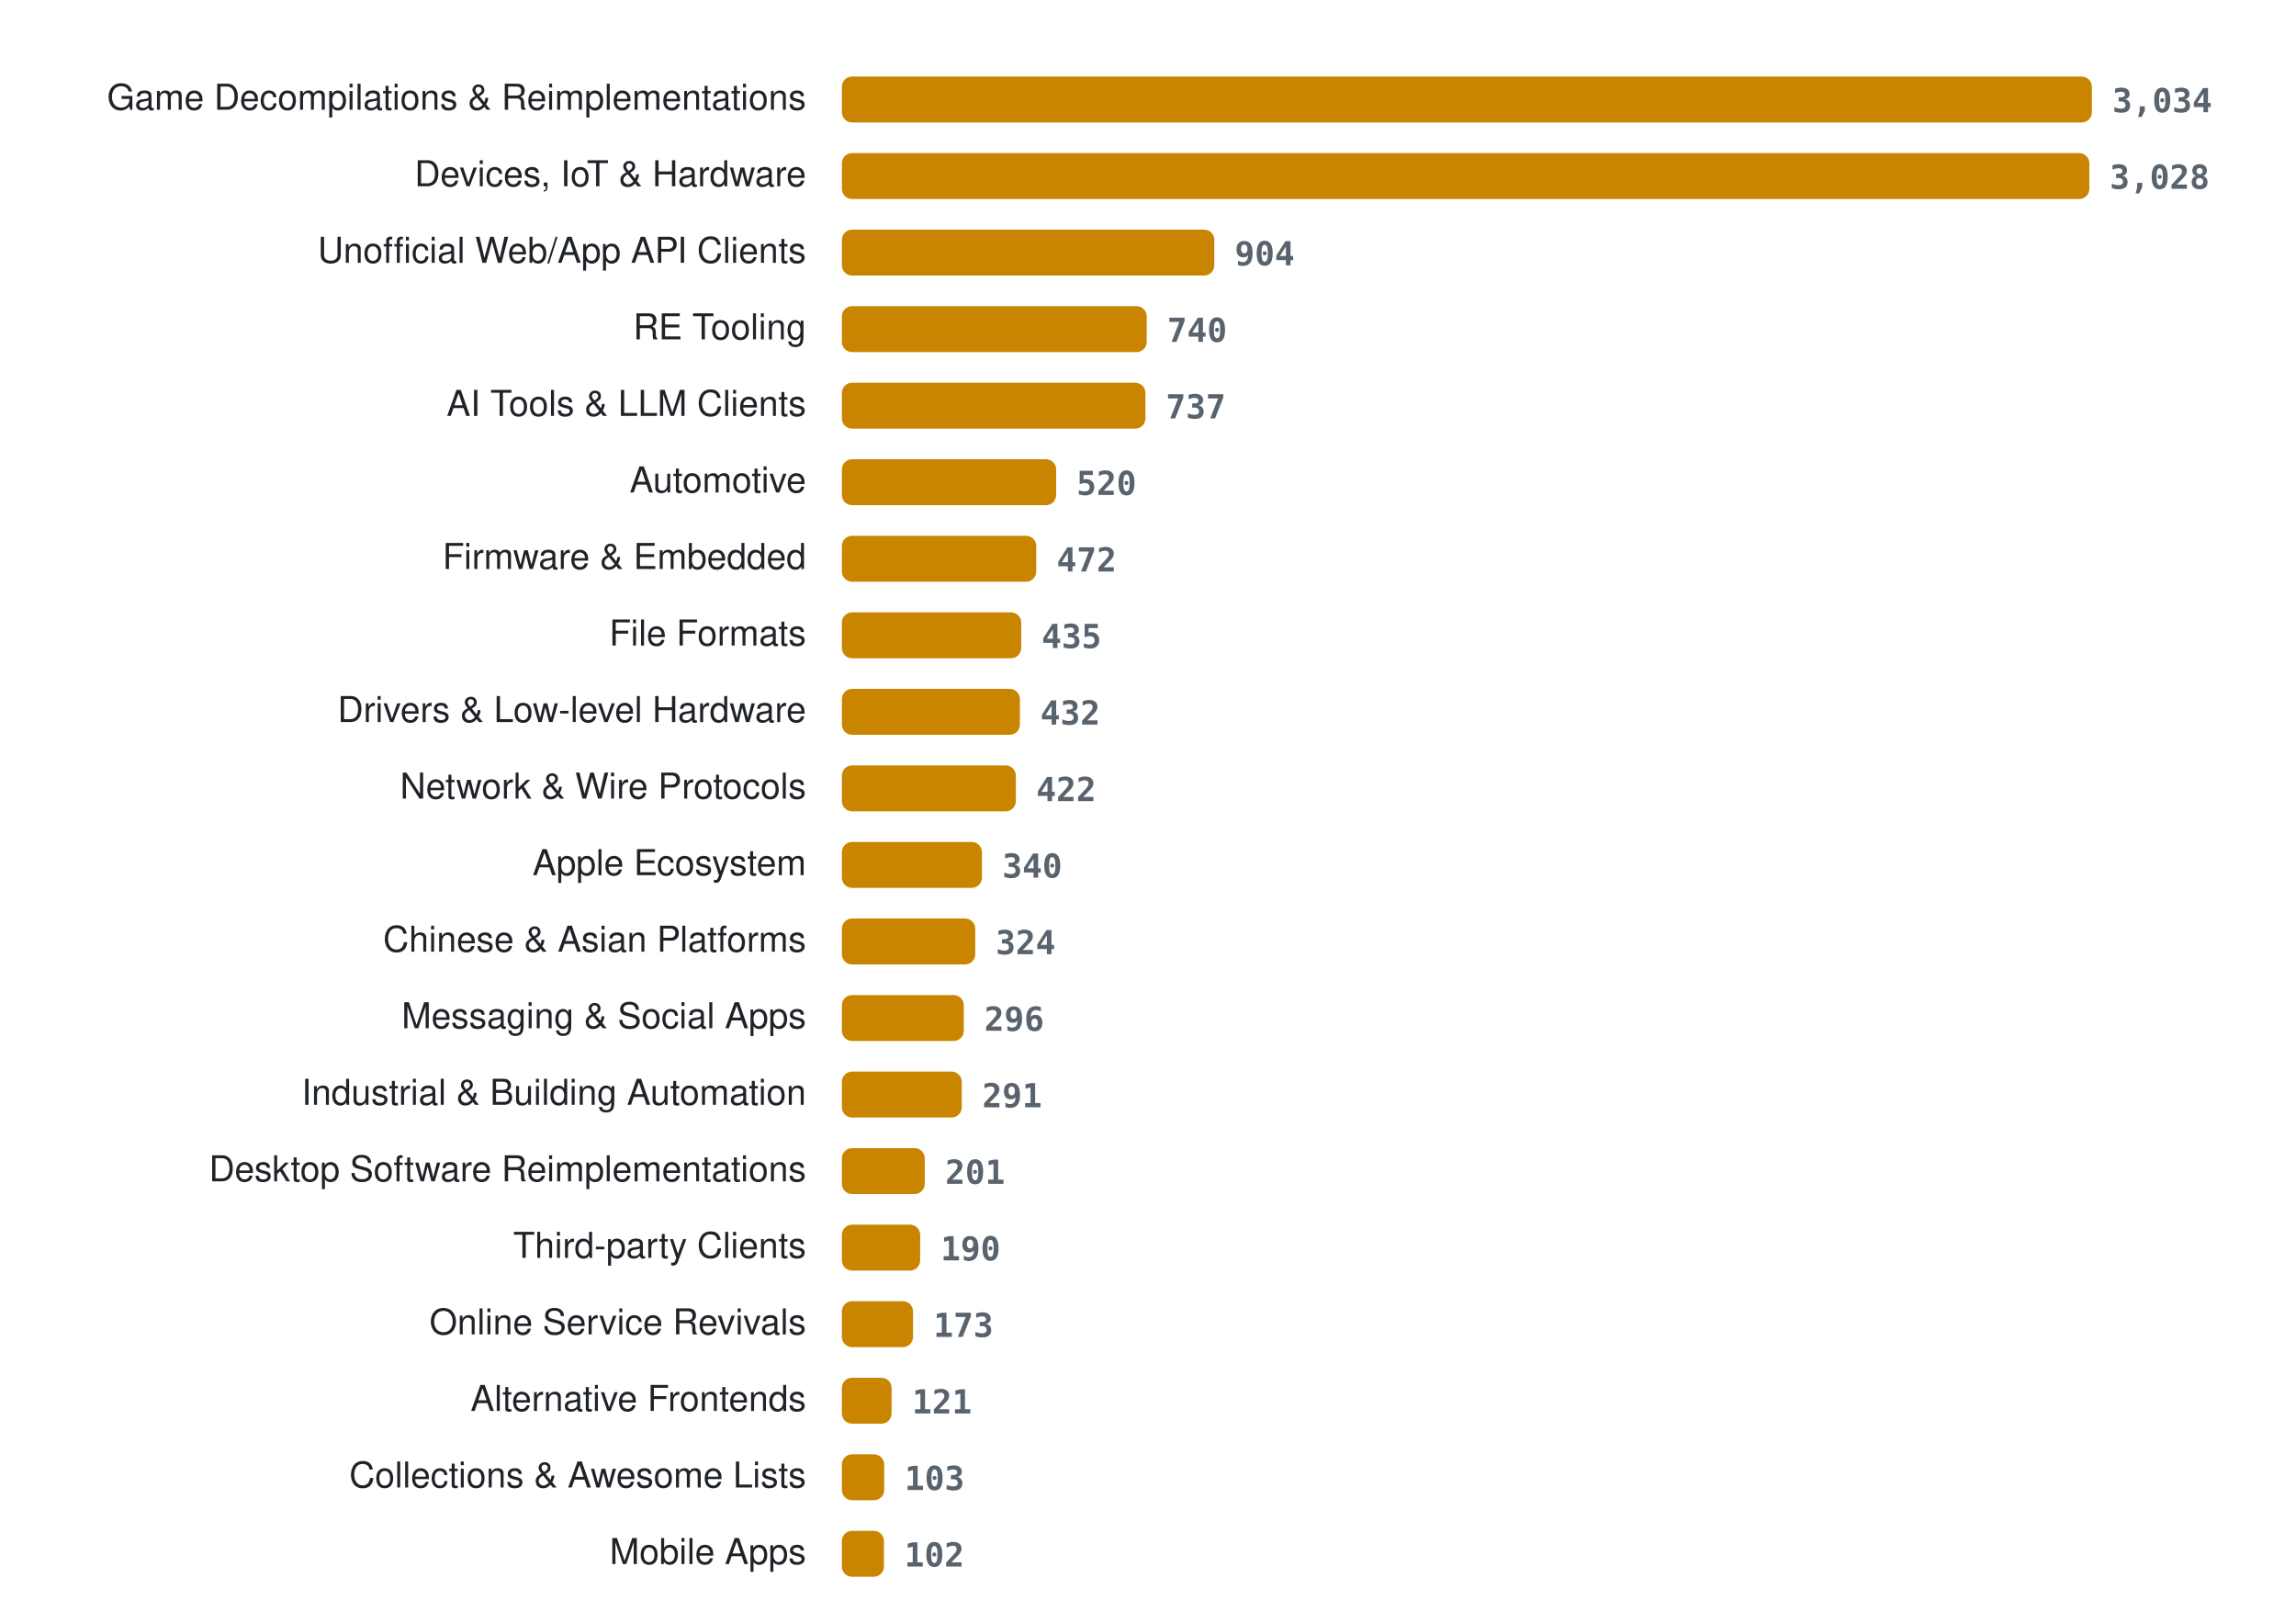
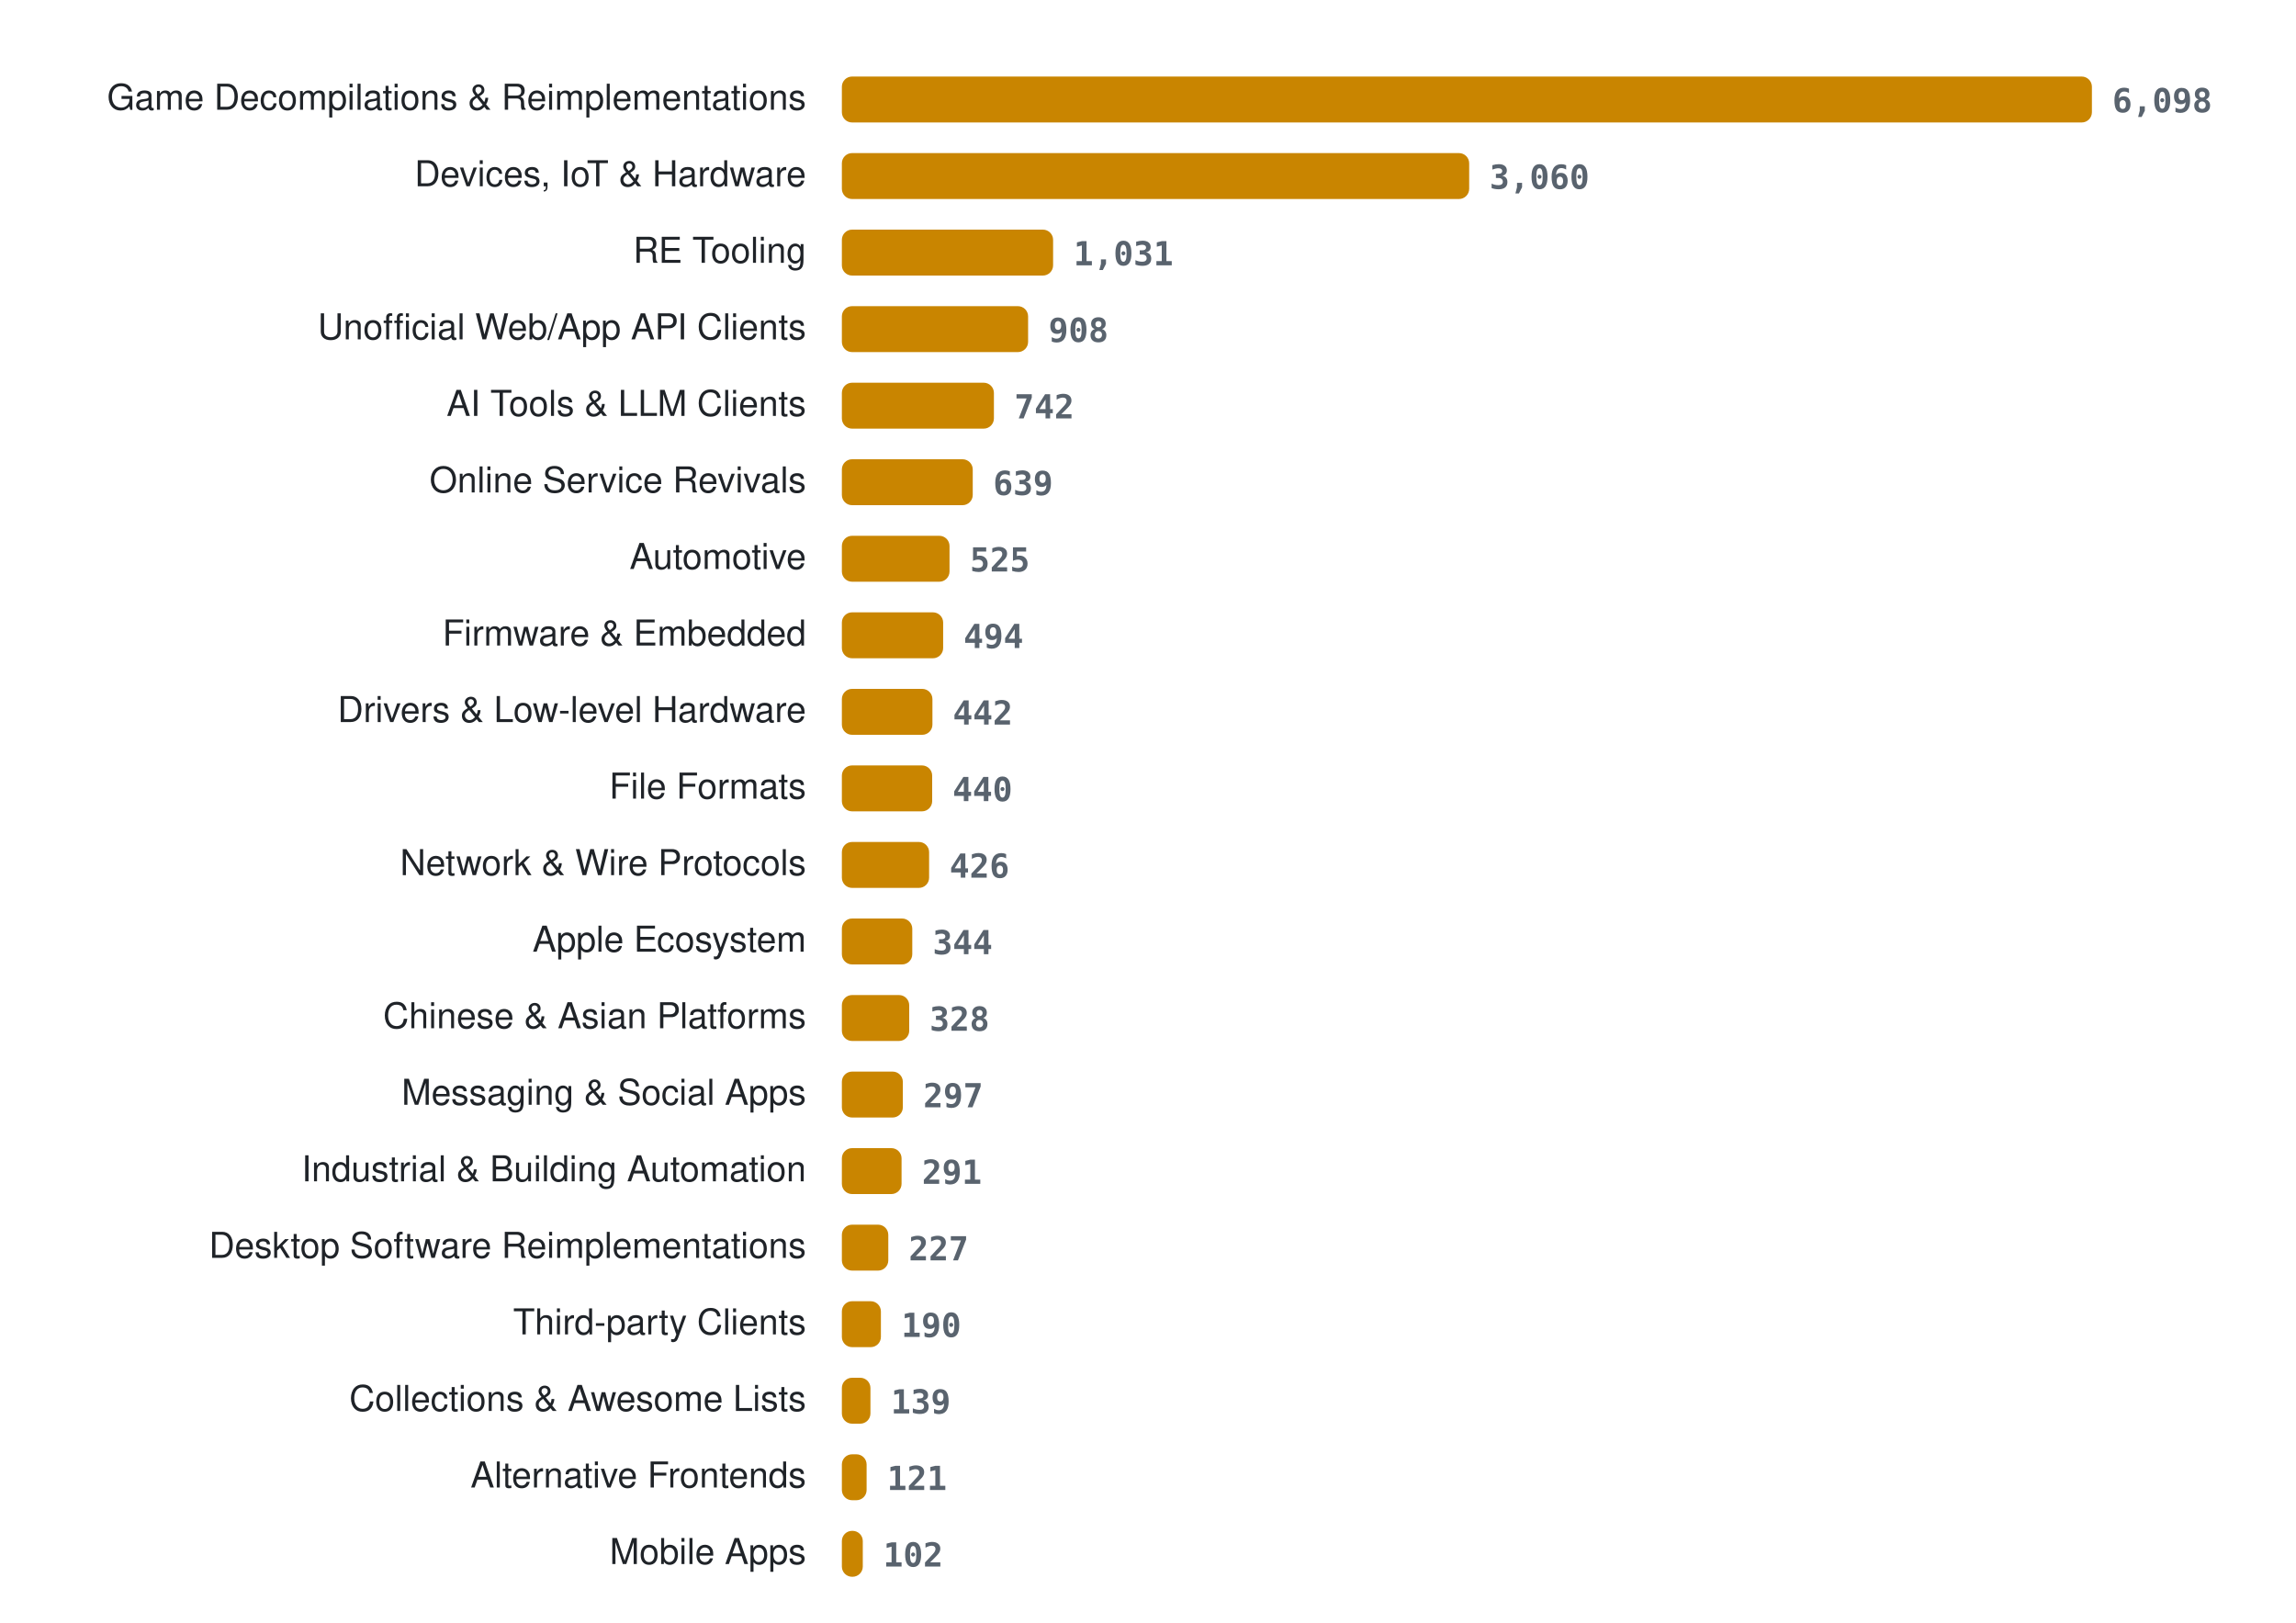
<svg xmlns="http://www.w3.org/2000/svg" width="900" height="636" viewBox="0 0 900 636" role="img" aria-label="Projects per category">
  <style>
.lab{font:14px -apple-system, BlinkMacSystemFont, 'Segoe UI', Helvetica, Arial, sans-serif;fill:#1f2328} .val{font:600 13px ui-monospace, SFMono-Regular, Menlo, Consolas, monospace;fill:#59636e} .bar{fill:#c98500}
@media (prefers-color-scheme: dark){ .lab{fill:#e6edf3} .val{fill:#9198a1} .bar{fill:#ffb000} }
</style>
  <text x="316" y="43" class="lab" text-anchor="end">Game Decompilations &amp; Reimplementations</text>
  <rect x="330" y="30" width="490.0" height="18" rx="4" class="bar" />
-   <text x="828.0" y="44" class="val">3,034</text>
+   <text x="828.0" y="44" class="val">6,098</text>
  <text x="316" y="73" class="lab" text-anchor="end">Devices, IoT &amp; Hardware</text>
-   <rect x="330" y="60" width="489.0" height="18" rx="4" class="bar" />
-   <text x="827.0" y="74" class="val">3,028</text>
-   <text x="316" y="103" class="lab" text-anchor="end">Unofficial Web/App API Clients</text>
-   <rect x="330" y="90" width="146.0" height="18" rx="4" class="bar" />
-   <text x="484.0" y="104" class="val">904</text>
-   <text x="316" y="133" class="lab" text-anchor="end">RE Tooling</text>
-   <rect x="330" y="120" width="119.5" height="18" rx="4" class="bar" />
-   <text x="457.5" y="134" class="val">740</text>
+   <rect x="330" y="60" width="245.9" height="18" rx="4" class="bar" />
+   <text x="583.9" y="74" class="val">3,060</text>
+   <text x="316" y="103" class="lab" text-anchor="end">RE Tooling</text>
+   <rect x="330" y="90" width="82.8" height="18" rx="4" class="bar" />
+   <text x="420.8" y="104" class="val">1,031</text>
+   <text x="316" y="133" class="lab" text-anchor="end">Unofficial Web/App API Clients</text>
+   <rect x="330" y="120" width="73.0" height="18" rx="4" class="bar" />
+   <text x="411.0" y="134" class="val">908</text>
  <text x="316" y="163" class="lab" text-anchor="end">AI Tools &amp; LLM Clients</text>
-   <rect x="330" y="150" width="119.0" height="18" rx="4" class="bar" />
-   <text x="457.0" y="164" class="val">737</text>
-   <text x="316" y="193" class="lab" text-anchor="end">Automotive</text>
-   <rect x="330" y="180" width="84.0" height="18" rx="4" class="bar" />
-   <text x="422.0" y="194" class="val">520</text>
-   <text x="316" y="223" class="lab" text-anchor="end">Firmware &amp; Embedded</text>
-   <rect x="330" y="210" width="76.2" height="18" rx="4" class="bar" />
-   <text x="414.2" y="224" class="val">472</text>
-   <text x="316" y="253" class="lab" text-anchor="end">File Formats</text>
-   <rect x="330" y="240" width="70.3" height="18" rx="4" class="bar" />
-   <text x="408.3" y="254" class="val">435</text>
+   <rect x="330" y="150" width="59.6" height="18" rx="4" class="bar" />
+   <text x="397.6" y="164" class="val">742</text>
+   <text x="316" y="193" class="lab" text-anchor="end">Online Service Revivals</text>
+   <rect x="330" y="180" width="51.3" height="18" rx="4" class="bar" />
+   <text x="389.3" y="194" class="val">639</text>
+   <text x="316" y="223" class="lab" text-anchor="end">Automotive</text>
+   <rect x="330" y="210" width="42.2" height="18" rx="4" class="bar" />
+   <text x="380.2" y="224" class="val">525</text>
+   <text x="316" y="253" class="lab" text-anchor="end">Firmware &amp; Embedded</text>
+   <rect x="330" y="240" width="39.7" height="18" rx="4" class="bar" />
+   <text x="377.7" y="254" class="val">494</text>
  <text x="316" y="283" class="lab" text-anchor="end">Drivers &amp; Low-level Hardware</text>
-   <rect x="330" y="270" width="69.8" height="18" rx="4" class="bar" />
-   <text x="407.8" y="284" class="val">432</text>
-   <text x="316" y="313" class="lab" text-anchor="end">Network &amp; Wire Protocols</text>
-   <rect x="330" y="300" width="68.2" height="18" rx="4" class="bar" />
-   <text x="406.2" y="314" class="val">422</text>
-   <text x="316" y="343" class="lab" text-anchor="end">Apple Ecosystem</text>
-   <rect x="330" y="330" width="54.9" height="18" rx="4" class="bar" />
-   <text x="392.9" y="344" class="val">340</text>
-   <text x="316" y="373" class="lab" text-anchor="end">Chinese &amp; Asian Platforms</text>
-   <rect x="330" y="360" width="52.3" height="18" rx="4" class="bar" />
-   <text x="390.3" y="374" class="val">324</text>
-   <text x="316" y="403" class="lab" text-anchor="end">Messaging &amp; Social Apps</text>
-   <rect x="330" y="390" width="47.8" height="18" rx="4" class="bar" />
-   <text x="385.8" y="404" class="val">296</text>
-   <text x="316" y="433" class="lab" text-anchor="end">Industrial &amp; Building Automation</text>
-   <rect x="330" y="420" width="47.0" height="18" rx="4" class="bar" />
-   <text x="385.0" y="434" class="val">291</text>
-   <text x="316" y="463" class="lab" text-anchor="end">Desktop Software Reimplementations</text>
-   <rect x="330" y="450" width="32.5" height="18" rx="4" class="bar" />
-   <text x="370.5" y="464" class="val">201</text>
-   <text x="316" y="493" class="lab" text-anchor="end">Third-party Clients</text>
-   <rect x="330" y="480" width="30.7" height="18" rx="4" class="bar" />
-   <text x="368.7" y="494" class="val">190</text>
-   <text x="316" y="523" class="lab" text-anchor="end">Online Service Revivals</text>
-   <rect x="330" y="510" width="27.9" height="18" rx="4" class="bar" />
-   <text x="365.9" y="524" class="val">173</text>
-   <text x="316" y="553" class="lab" text-anchor="end">Alternative Frontends</text>
-   <rect x="330" y="540" width="19.5" height="18" rx="4" class="bar" />
-   <text x="357.5" y="554" class="val">121</text>
-   <text x="316" y="583" class="lab" text-anchor="end">Collections &amp; Awesome Lists</text>
-   <rect x="330" y="570" width="16.6" height="18" rx="4" class="bar" />
-   <text x="354.6" y="584" class="val">103</text>
+   <rect x="330" y="270" width="35.5" height="18" rx="4" class="bar" />
+   <text x="373.5" y="284" class="val">442</text>
+   <text x="316" y="313" class="lab" text-anchor="end">File Formats</text>
+   <rect x="330" y="300" width="35.4" height="18" rx="4" class="bar" />
+   <text x="373.4" y="314" class="val">440</text>
+   <text x="316" y="343" class="lab" text-anchor="end">Network &amp; Wire Protocols</text>
+   <rect x="330" y="330" width="34.2" height="18" rx="4" class="bar" />
+   <text x="372.2" y="344" class="val">426</text>
+   <text x="316" y="373" class="lab" text-anchor="end">Apple Ecosystem</text>
+   <rect x="330" y="360" width="27.6" height="18" rx="4" class="bar" />
+   <text x="365.6" y="374" class="val">344</text>
+   <text x="316" y="403" class="lab" text-anchor="end">Chinese &amp; Asian Platforms</text>
+   <rect x="330" y="390" width="26.4" height="18" rx="4" class="bar" />
+   <text x="364.4" y="404" class="val">328</text>
+   <text x="316" y="433" class="lab" text-anchor="end">Messaging &amp; Social Apps</text>
+   <rect x="330" y="420" width="23.9" height="18" rx="4" class="bar" />
+   <text x="361.9" y="434" class="val">297</text>
+   <text x="316" y="463" class="lab" text-anchor="end">Industrial &amp; Building Automation</text>
+   <rect x="330" y="450" width="23.4" height="18" rx="4" class="bar" />
+   <text x="361.4" y="464" class="val">291</text>
+   <text x="316" y="493" class="lab" text-anchor="end">Desktop Software Reimplementations</text>
+   <rect x="330" y="480" width="18.2" height="18" rx="4" class="bar" />
+   <text x="356.2" y="494" class="val">227</text>
+   <text x="316" y="523" class="lab" text-anchor="end">Third-party Clients</text>
+   <rect x="330" y="510" width="15.3" height="18" rx="4" class="bar" />
+   <text x="353.3" y="524" class="val">190</text>
+   <text x="316" y="553" class="lab" text-anchor="end">Collections &amp; Awesome Lists</text>
+   <rect x="330" y="540" width="11.2" height="18" rx="4" class="bar" />
+   <text x="349.2" y="554" class="val">139</text>
+   <text x="316" y="583" class="lab" text-anchor="end">Alternative Frontends</text>
+   <rect x="330" y="570" width="9.7" height="18" rx="4" class="bar" />
+   <text x="347.7" y="584" class="val">121</text>
  <text x="316" y="613" class="lab" text-anchor="end">Mobile Apps</text>
-   <rect x="330" y="600" width="16.5" height="18" rx="4" class="bar" />
-   <text x="354.5" y="614" class="val">102</text>
+   <rect x="330" y="600" width="8.2" height="18" rx="4" class="bar" />
+   <text x="346.2" y="614" class="val">102</text>
</svg>
